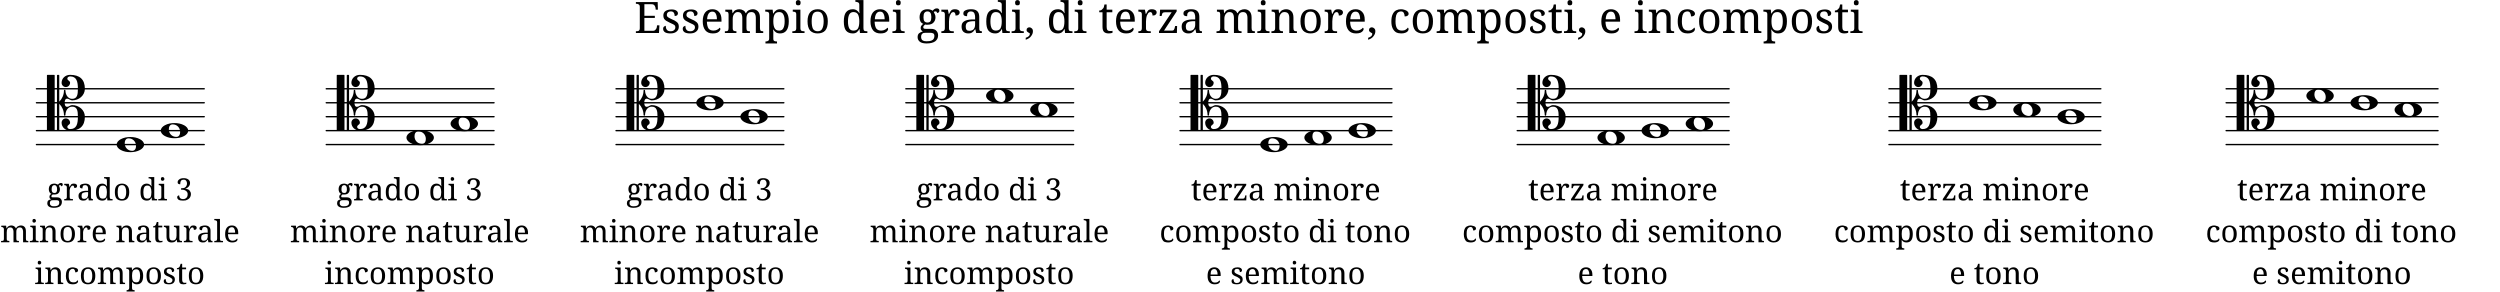
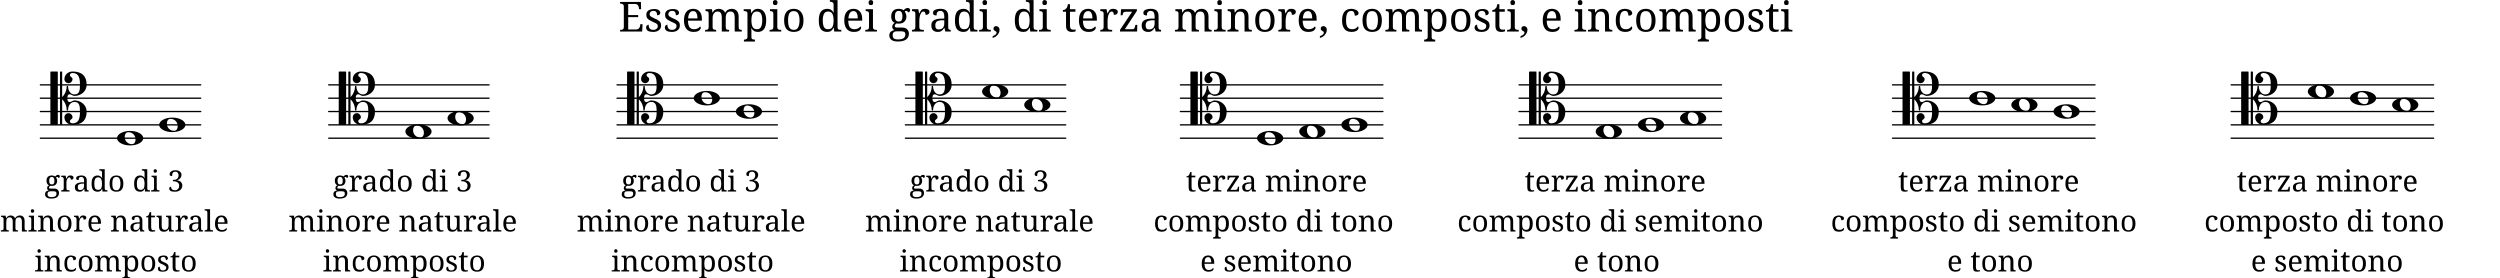
- <svg xmlns="http://www.w3.org/2000/svg" xmlns:xlink="http://www.w3.org/1999/xlink" version="1.2" width="314.88mm" height="36.71mm" viewBox="0 -2.365 179.182 20.893">
+ <svg xmlns="http://www.w3.org/2000/svg" xmlns:xlink="http://www.w3.org/1999/xlink" version="1.2" width="329.52mm" height="36.59mm" viewBox="0 -2.364 187.513 20.822">
  <style type="text/css">

tspan { white-space: pre; }

</style>
-   <g transform="translate(45.4436, -0)">
+   <g transform="translate(46.3825, -0)">
    <text font-family="serif" font-size="3.111" text-anchor="start" fill="currentColor">
      <tspan>Essempio dei gradi, di terza minore, composti, e incomposti</tspan>
    </text>
  </g>
-   <g transform="translate(2.55, 8)">
-     <line stroke-linejoin="round" stroke-linecap="round" stroke-width="0.1" stroke="currentColor" x1="0.05" y1="0" x2="12.074" y2="0" />
-   </g>
-   <g transform="translate(2.55, 7)">
-     <line stroke-linejoin="round" stroke-linecap="round" stroke-width="0.1" stroke="currentColor" x1="0.05" y1="0" x2="12.074" y2="0" />
-   </g>
-   <g transform="translate(2.55, 6)">
-     <line stroke-linejoin="round" stroke-linecap="round" stroke-width="0.1" stroke="currentColor" x1="0.05" y1="0" x2="12.074" y2="0" />
-   </g>
-   <g transform="translate(2.55, 5)">
-     <line stroke-linejoin="round" stroke-linecap="round" stroke-width="0.1" stroke="currentColor" x1="0.05" y1="0" x2="12.074" y2="0" />
-   </g>
-   <g transform="translate(2.55, 4)">
+   <g transform="translate(2.9768, 8)">
+     <line stroke-linejoin="round" stroke-linecap="round" stroke-width="0.1" stroke="currentColor" x1="0.05" y1="0" x2="12.074" y2="0" />
+   </g>
+   <g transform="translate(2.9768, 7)">
+     <line stroke-linejoin="round" stroke-linecap="round" stroke-width="0.1" stroke="currentColor" x1="0.05" y1="0" x2="12.074" y2="0" />
+   </g>
+   <g transform="translate(2.9768, 6)">
+     <line stroke-linejoin="round" stroke-linecap="round" stroke-width="0.1" stroke="currentColor" x1="0.05" y1="0" x2="12.074" y2="0" />
+   </g>
+   <g transform="translate(2.9768, 5)">
+     <line stroke-linejoin="round" stroke-linecap="round" stroke-width="0.1" stroke="currentColor" x1="0.05" y1="0" x2="12.074" y2="0" />
+   </g>
+   <g transform="translate(2.9768, 4)">
    <line stroke-linejoin="round" stroke-linecap="round" stroke-width="0.1" stroke="currentColor" x1="0.05" y1="0" x2="12.074" y2="0" />
  </g>
  <a style="color:inherit;" xlink:href="textedit:///home/johannes/common-lisp/setzkasten/lilypond-export/b1-c26-m1-c.ly:38:47:48">
-     <g transform="translate(11.512, 7)">
+     <g transform="translate(11.9388, 7)">
      <path transform="scale(0.004, -0.004)" d="M213 112c-50 0 -69 -43 -69 -88c0 -77 57 -136 134 -136c50 0 69 43 69 88c0 77 -57 136 -134 136zM491 0c0 -43 -34 -75 -72 -96c-53 -29 -114 -40 -174 -40s-120 11 -173 40c-38 21 -72 53 -72 96s34 75 72 96c53 29 113 40 173 40s121 -11 174 -40 c38 -21 72 -53 72 -96z" fill="currentColor" />
    </g>
  </a>
  <a style="color:inherit;" xlink:href="textedit:///home/johannes/common-lisp/setzkasten/lilypond-export/b1-c26-m1-c.ly:36:16:17">
</a>
-   <g transform="translate(3.35, 5)">
+   <g transform="translate(3.7768, 5)">
    <path transform="scale(0.004, -0.004)" d="M318 0c0 -33 7 -73 45 -73c29 0 57 31 88 31c123 0 229 -89 229 -208c0 -169 -93 -250 -265 -250c-83 0 -152 61 -152 142c0 42 34 77 76 77s76 -35 76 -77c0 -39 -49 -37 -49 -76c0 -23 24 -38 49 -38c116 0 140 90 140 222c0 106 -12 180 -104 180 c-72 0 -119 -71 -119 -149c0 -9 -7 -14 -14 -14s-13 5 -13 14c0 76 -31 147 -84 200v-471c0 -6 -4 -10 -10 -10h-21c-6 0 -10 4 -10 10v980c0 6 4 10 10 10h21c6 0 10 -4 10 -10v-471c53 53 84 124 84 200c0 9 6 14 13 14s14 -5 14 -14c0 -78 47 -149 119 -149 c92 0 104 74 104 180c0 132 -24 222 -140 222c-25 0 -49 -15 -49 -38c0 -39 49 -37 49 -76c0 -42 -34 -77 -76 -77s-76 35 -76 77c0 81 69 142 152 142c172 0 265 -81 265 -250c0 -119 -106 -208 -229 -208c-31 0 -59 31 -88 31c-38 0 -45 -40 -45 -73zM129 -500h-119 c-6 0 -10 4 -10 10v980c0 6 4 10 10 10h119c6 0 10 -4 10 -10v-980c0 -6 -4 -10 -10 -10z" fill="currentColor" />
  </g>
  <a style="color:inherit;" xlink:href="textedit:///home/johannes/common-lisp/setzkasten/lilypond-export/b1-c26-m1-c.ly:38:43:44">
-     <g transform="translate(8.35, 8)">
+     <g transform="translate(8.7768, 8)">
      <path transform="scale(0.004, -0.004)" d="M213 112c-50 0 -69 -43 -69 -88c0 -77 57 -136 134 -136c50 0 69 43 69 88c0 77 -57 136 -134 136zM491 0c0 -43 -34 -75 -72 -96c-53 -29 -114 -40 -174 -40s-120 11 -173 40c-38 21 -72 53 -72 96s34 75 72 96c53 29 113 40 173 40s121 -11 174 -40 c38 -21 72 -53 72 -96z" fill="currentColor" />
    </g>
  </a>
  <g transform="translate(3.329, 12)">
    <text font-family="serif" font-size="2.2" text-anchor="start" fill="currentColor">
      <tspan>grado di 3</tspan>
    </text>
  </g>
  <g transform="translate(0, 15)">
    <text font-family="serif" font-size="2.2" text-anchor="start" fill="currentColor">
      <tspan>minore naturale</tspan>
    </text>
  </g>
-   <g transform="translate(2.4583, 18)">
+   <g transform="translate(2.5778, 18)">
    <text font-family="serif" font-size="2.2" text-anchor="start" fill="currentColor">
      <tspan>incomposto</tspan>
    </text>
  </g>
-   <g transform="translate(23.3241, 8)">
-     <line stroke-linejoin="round" stroke-linecap="round" stroke-width="0.1" stroke="currentColor" x1="0.05" y1="0" x2="12.074" y2="0" />
-   </g>
-   <g transform="translate(23.3241, 7)">
-     <line stroke-linejoin="round" stroke-linecap="round" stroke-width="0.1" stroke="currentColor" x1="0.05" y1="0" x2="12.074" y2="0" />
-   </g>
-   <g transform="translate(23.3241, 6)">
-     <line stroke-linejoin="round" stroke-linecap="round" stroke-width="0.1" stroke="currentColor" x1="0.05" y1="0" x2="12.074" y2="0" />
-   </g>
-   <g transform="translate(23.3241, 5)">
-     <line stroke-linejoin="round" stroke-linecap="round" stroke-width="0.1" stroke="currentColor" x1="0.05" y1="0" x2="12.074" y2="0" />
-   </g>
-   <g transform="translate(23.3241, 4)">
+   <g transform="translate(24.6045, 8)">
+     <line stroke-linejoin="round" stroke-linecap="round" stroke-width="0.1" stroke="currentColor" x1="0.05" y1="0" x2="12.074" y2="0" />
+   </g>
+   <g transform="translate(24.6045, 7)">
+     <line stroke-linejoin="round" stroke-linecap="round" stroke-width="0.1" stroke="currentColor" x1="0.05" y1="0" x2="12.074" y2="0" />
+   </g>
+   <g transform="translate(24.6045, 6)">
+     <line stroke-linejoin="round" stroke-linecap="round" stroke-width="0.1" stroke="currentColor" x1="0.05" y1="0" x2="12.074" y2="0" />
+   </g>
+   <g transform="translate(24.6045, 5)">
+     <line stroke-linejoin="round" stroke-linecap="round" stroke-width="0.1" stroke="currentColor" x1="0.05" y1="0" x2="12.074" y2="0" />
+   </g>
+   <g transform="translate(24.6045, 4)">
    <line stroke-linejoin="round" stroke-linecap="round" stroke-width="0.1" stroke="currentColor" x1="0.05" y1="0" x2="12.074" y2="0" />
  </g>
  <a style="color:inherit;" xlink:href="textedit:///home/johannes/common-lisp/setzkasten/lilypond-export/b1-c26-m1-c.ly:76:47:48">
-     <g transform="translate(32.2861, 6.5)">
+     <g transform="translate(33.5665, 6.5)">
      <path transform="scale(0.004, -0.004)" d="M213 112c-50 0 -69 -43 -69 -88c0 -77 57 -136 134 -136c50 0 69 43 69 88c0 77 -57 136 -134 136zM491 0c0 -43 -34 -75 -72 -96c-53 -29 -114 -40 -174 -40s-120 11 -173 40c-38 21 -72 53 -72 96s34 75 72 96c53 29 113 40 173 40s121 -11 174 -40 c38 -21 72 -53 72 -96z" fill="currentColor" />
    </g>
  </a>
  <a style="color:inherit;" xlink:href="textedit:///home/johannes/common-lisp/setzkasten/lilypond-export/b1-c26-m1-c.ly:74:16:17">
</a>
-   <g transform="translate(24.1241, 5)">
+   <g transform="translate(25.4045, 5)">
    <path transform="scale(0.004, -0.004)" d="M318 0c0 -33 7 -73 45 -73c29 0 57 31 88 31c123 0 229 -89 229 -208c0 -169 -93 -250 -265 -250c-83 0 -152 61 -152 142c0 42 34 77 76 77s76 -35 76 -77c0 -39 -49 -37 -49 -76c0 -23 24 -38 49 -38c116 0 140 90 140 222c0 106 -12 180 -104 180 c-72 0 -119 -71 -119 -149c0 -9 -7 -14 -14 -14s-13 5 -13 14c0 76 -31 147 -84 200v-471c0 -6 -4 -10 -10 -10h-21c-6 0 -10 4 -10 10v980c0 6 4 10 10 10h21c6 0 10 -4 10 -10v-471c53 53 84 124 84 200c0 9 6 14 13 14s14 -5 14 -14c0 -78 47 -149 119 -149 c92 0 104 74 104 180c0 132 -24 222 -140 222c-25 0 -49 -15 -49 -38c0 -39 49 -37 49 -76c0 -42 -34 -77 -76 -77s-76 35 -76 77c0 81 69 142 152 142c172 0 265 -81 265 -250c0 -119 -106 -208 -229 -208c-31 0 -59 31 -88 31c-38 0 -45 -40 -45 -73zM129 -500h-119 c-6 0 -10 4 -10 10v980c0 6 4 10 10 10h119c6 0 10 -4 10 -10v-980c0 -6 -4 -10 -10 -10z" fill="currentColor" />
  </g>
  <a style="color:inherit;" xlink:href="textedit:///home/johannes/common-lisp/setzkasten/lilypond-export/b1-c26-m1-c.ly:76:43:44">
-     <g transform="translate(29.1241, 7.5)">
-       <path transform="scale(0.004, -0.004)" d="M213 112c-50 0 -69 -43 -69 -88c0 -77 57 -136 134 -136c50 0 69 43 69 88c0 77 -57 136 -134 136zM491 0c0 -43 -34 -75 -72 -96c-53 -29 -114 -40 -174 -40s-120 11 -173 40c-38 21 -72 53 -72 96s34 75 72 96c53 29 113 40 173 40s121 -11 174 -40 c38 -21 72 -53 72 -96z" fill="currentColor" />
-     </g>
-   </a>
-   <g transform="translate(24.1031, 12)">
+     <g transform="translate(30.4045, 7.5)">
+       <path transform="scale(0.004, -0.004)" d="M213 112c-50 0 -69 -43 -69 -88c0 -77 57 -136 134 -136c50 0 69 43 69 88c0 77 -57 136 -134 136zM491 0c0 -43 -34 -75 -72 -96c-53 -29 -114 -40 -174 -40s-120 11 -173 40c-38 21 -72 53 -72 96s34 75 72 96c53 29 113 40 173 40s121 -11 174 -40 c38 -21 72 -53 72 -96z" fill="currentColor" />
+     </g>
+   </a>
+   <g transform="translate(24.9566, 12)">
    <text font-family="serif" font-size="2.2" text-anchor="start" fill="currentColor">
      <tspan>grado di 3</tspan>
    </text>
  </g>
-   <g transform="translate(20.7741, 15)">
+   <g transform="translate(21.6277, 15)">
    <text font-family="serif" font-size="2.2" text-anchor="start" fill="currentColor">
      <tspan>minore naturale</tspan>
    </text>
  </g>
-   <g transform="translate(23.2324, 18)">
+   <g transform="translate(24.2055, 18)">
    <text font-family="serif" font-size="2.2" text-anchor="start" fill="currentColor">
      <tspan>incomposto</tspan>
    </text>
  </g>
-   <g transform="translate(44.0982, 8)">
-     <line stroke-linejoin="round" stroke-linecap="round" stroke-width="0.1" stroke="currentColor" x1="0.05" y1="0" x2="12.074" y2="0" />
-   </g>
-   <g transform="translate(44.0982, 7)">
-     <line stroke-linejoin="round" stroke-linecap="round" stroke-width="0.1" stroke="currentColor" x1="0.05" y1="0" x2="12.074" y2="0" />
-   </g>
-   <g transform="translate(44.0982, 6)">
-     <line stroke-linejoin="round" stroke-linecap="round" stroke-width="0.1" stroke="currentColor" x1="0.05" y1="0" x2="12.074" y2="0" />
-   </g>
-   <g transform="translate(44.0982, 5)">
-     <line stroke-linejoin="round" stroke-linecap="round" stroke-width="0.1" stroke="currentColor" x1="0.05" y1="0" x2="12.074" y2="0" />
-   </g>
-   <g transform="translate(44.0982, 4)">
+   <g transform="translate(46.2322, 8)">
+     <line stroke-linejoin="round" stroke-linecap="round" stroke-width="0.1" stroke="currentColor" x1="0.05" y1="0" x2="12.074" y2="0" />
+   </g>
+   <g transform="translate(46.2322, 7)">
+     <line stroke-linejoin="round" stroke-linecap="round" stroke-width="0.1" stroke="currentColor" x1="0.05" y1="0" x2="12.074" y2="0" />
+   </g>
+   <g transform="translate(46.2322, 6)">
+     <line stroke-linejoin="round" stroke-linecap="round" stroke-width="0.1" stroke="currentColor" x1="0.05" y1="0" x2="12.074" y2="0" />
+   </g>
+   <g transform="translate(46.2322, 5)">
+     <line stroke-linejoin="round" stroke-linecap="round" stroke-width="0.1" stroke="currentColor" x1="0.05" y1="0" x2="12.074" y2="0" />
+   </g>
+   <g transform="translate(46.2322, 4)">
    <line stroke-linejoin="round" stroke-linecap="round" stroke-width="0.1" stroke="currentColor" x1="0.05" y1="0" x2="12.074" y2="0" />
  </g>
  <a style="color:inherit;" xlink:href="textedit:///home/johannes/common-lisp/setzkasten/lilypond-export/b1-c26-m1-c.ly:114:48:49">
-     <g transform="translate(53.0602, 6)">
+     <g transform="translate(55.1942, 6)">
      <path transform="scale(0.004, -0.004)" d="M213 112c-50 0 -69 -43 -69 -88c0 -77 57 -136 134 -136c50 0 69 43 69 88c0 77 -57 136 -134 136zM491 0c0 -43 -34 -75 -72 -96c-53 -29 -114 -40 -174 -40s-120 11 -173 40c-38 21 -72 53 -72 96s34 75 72 96c53 29 113 40 173 40s121 -11 174 -40 c38 -21 72 -53 72 -96z" fill="currentColor" />
    </g>
  </a>
  <a style="color:inherit;" xlink:href="textedit:///home/johannes/common-lisp/setzkasten/lilypond-export/b1-c26-m1-c.ly:112:16:17">
</a>
-   <g transform="translate(44.8982, 5)">
+   <g transform="translate(47.0322, 5)">
    <path transform="scale(0.004, -0.004)" d="M318 0c0 -33 7 -73 45 -73c29 0 57 31 88 31c123 0 229 -89 229 -208c0 -169 -93 -250 -265 -250c-83 0 -152 61 -152 142c0 42 34 77 76 77s76 -35 76 -77c0 -39 -49 -37 -49 -76c0 -23 24 -38 49 -38c116 0 140 90 140 222c0 106 -12 180 -104 180 c-72 0 -119 -71 -119 -149c0 -9 -7 -14 -14 -14s-13 5 -13 14c0 76 -31 147 -84 200v-471c0 -6 -4 -10 -10 -10h-21c-6 0 -10 4 -10 10v980c0 6 4 10 10 10h21c6 0 10 -4 10 -10v-471c53 53 84 124 84 200c0 9 6 14 13 14s14 -5 14 -14c0 -78 47 -149 119 -149 c92 0 104 74 104 180c0 132 -24 222 -140 222c-25 0 -49 -15 -49 -38c0 -39 49 -37 49 -76c0 -42 -34 -77 -76 -77s-76 35 -76 77c0 81 69 142 152 142c172 0 265 -81 265 -250c0 -119 -106 -208 -229 -208c-31 0 -59 31 -88 31c-38 0 -45 -40 -45 -73zM129 -500h-119 c-6 0 -10 4 -10 10v980c0 6 4 10 10 10h119c6 0 10 -4 10 -10v-980c0 -6 -4 -10 -10 -10z" fill="currentColor" />
  </g>
  <a style="color:inherit;" xlink:href="textedit:///home/johannes/common-lisp/setzkasten/lilypond-export/b1-c26-m1-c.ly:114:43:44">
-     <g transform="translate(49.8982, 5)">
-       <path transform="scale(0.004, -0.004)" d="M213 112c-50 0 -69 -43 -69 -88c0 -77 57 -136 134 -136c50 0 69 43 69 88c0 77 -57 136 -134 136zM491 0c0 -43 -34 -75 -72 -96c-53 -29 -114 -40 -174 -40s-120 11 -173 40c-38 21 -72 53 -72 96s34 75 72 96c53 29 113 40 173 40s121 -11 174 -40 c38 -21 72 -53 72 -96z" fill="currentColor" />
-     </g>
-   </a>
-   <g transform="translate(44.8771, 12)">
+     <g transform="translate(52.0322, 5)">
+       <path transform="scale(0.004, -0.004)" d="M213 112c-50 0 -69 -43 -69 -88c0 -77 57 -136 134 -136c50 0 69 43 69 88c0 77 -57 136 -134 136zM491 0c0 -43 -34 -75 -72 -96c-53 -29 -114 -40 -174 -40s-120 11 -173 40c-38 21 -72 53 -72 96s34 75 72 96c53 29 113 40 173 40s121 -11 174 -40 c38 -21 72 -53 72 -96z" fill="currentColor" />
+     </g>
+   </a>
+   <g transform="translate(46.5843, 12)">
    <text font-family="serif" font-size="2.2" text-anchor="start" fill="currentColor">
      <tspan>grado di 3</tspan>
    </text>
  </g>
-   <g transform="translate(41.5482, 15)">
+   <g transform="translate(43.2553, 15)">
    <text font-family="serif" font-size="2.2" text-anchor="start" fill="currentColor">
      <tspan>minore naturale</tspan>
    </text>
  </g>
-   <g transform="translate(44.0065, 18)">
+   <g transform="translate(45.8332, 18)">
    <text font-family="serif" font-size="2.2" text-anchor="start" fill="currentColor">
      <tspan>incomposto</tspan>
    </text>
  </g>
-   <g transform="translate(64.8723, 8)">
-     <line stroke-linejoin="round" stroke-linecap="round" stroke-width="0.1" stroke="currentColor" x1="0.05" y1="0" x2="12.074" y2="0" />
-   </g>
-   <g transform="translate(64.8723, 7)">
-     <line stroke-linejoin="round" stroke-linecap="round" stroke-width="0.1" stroke="currentColor" x1="0.05" y1="0" x2="12.074" y2="0" />
-   </g>
-   <g transform="translate(64.8723, 6)">
-     <line stroke-linejoin="round" stroke-linecap="round" stroke-width="0.1" stroke="currentColor" x1="0.05" y1="0" x2="12.074" y2="0" />
-   </g>
-   <g transform="translate(64.8723, 5)">
-     <line stroke-linejoin="round" stroke-linecap="round" stroke-width="0.1" stroke="currentColor" x1="0.05" y1="0" x2="12.074" y2="0" />
-   </g>
-   <g transform="translate(64.8723, 4)">
+   <g transform="translate(67.8598, 8)">
+     <line stroke-linejoin="round" stroke-linecap="round" stroke-width="0.1" stroke="currentColor" x1="0.05" y1="0" x2="12.074" y2="0" />
+   </g>
+   <g transform="translate(67.8598, 7)">
+     <line stroke-linejoin="round" stroke-linecap="round" stroke-width="0.1" stroke="currentColor" x1="0.05" y1="0" x2="12.074" y2="0" />
+   </g>
+   <g transform="translate(67.8598, 6)">
+     <line stroke-linejoin="round" stroke-linecap="round" stroke-width="0.1" stroke="currentColor" x1="0.05" y1="0" x2="12.074" y2="0" />
+   </g>
+   <g transform="translate(67.8598, 5)">
+     <line stroke-linejoin="round" stroke-linecap="round" stroke-width="0.1" stroke="currentColor" x1="0.05" y1="0" x2="12.074" y2="0" />
+   </g>
+   <g transform="translate(67.8598, 4)">
    <line stroke-linejoin="round" stroke-linecap="round" stroke-width="0.1" stroke="currentColor" x1="0.05" y1="0" x2="12.074" y2="0" />
  </g>
  <a style="color:inherit;" xlink:href="textedit:///home/johannes/common-lisp/setzkasten/lilypond-export/b1-c26-m1-c.ly:152:48:49">
-     <g transform="translate(73.8343, 5.5)">
+     <g transform="translate(76.8218, 5.5)">
      <path transform="scale(0.004, -0.004)" d="M213 112c-50 0 -69 -43 -69 -88c0 -77 57 -136 134 -136c50 0 69 43 69 88c0 77 -57 136 -134 136zM491 0c0 -43 -34 -75 -72 -96c-53 -29 -114 -40 -174 -40s-120 11 -173 40c-38 21 -72 53 -72 96s34 75 72 96c53 29 113 40 173 40s121 -11 174 -40 c38 -21 72 -53 72 -96z" fill="currentColor" />
    </g>
  </a>
  <a style="color:inherit;" xlink:href="textedit:///home/johannes/common-lisp/setzkasten/lilypond-export/b1-c26-m1-c.ly:150:16:17">
</a>
-   <g transform="translate(65.6723, 5)">
+   <g transform="translate(68.6598, 5)">
    <path transform="scale(0.004, -0.004)" d="M318 0c0 -33 7 -73 45 -73c29 0 57 31 88 31c123 0 229 -89 229 -208c0 -169 -93 -250 -265 -250c-83 0 -152 61 -152 142c0 42 34 77 76 77s76 -35 76 -77c0 -39 -49 -37 -49 -76c0 -23 24 -38 49 -38c116 0 140 90 140 222c0 106 -12 180 -104 180 c-72 0 -119 -71 -119 -149c0 -9 -7 -14 -14 -14s-13 5 -13 14c0 76 -31 147 -84 200v-471c0 -6 -4 -10 -10 -10h-21c-6 0 -10 4 -10 10v980c0 6 4 10 10 10h21c6 0 10 -4 10 -10v-471c53 53 84 124 84 200c0 9 6 14 13 14s14 -5 14 -14c0 -78 47 -149 119 -149 c92 0 104 74 104 180c0 132 -24 222 -140 222c-25 0 -49 -15 -49 -38c0 -39 49 -37 49 -76c0 -42 -34 -77 -76 -77s-76 35 -76 77c0 81 69 142 152 142c172 0 265 -81 265 -250c0 -119 -106 -208 -229 -208c-31 0 -59 31 -88 31c-38 0 -45 -40 -45 -73zM129 -500h-119 c-6 0 -10 4 -10 10v980c0 6 4 10 10 10h119c6 0 10 -4 10 -10v-980c0 -6 -4 -10 -10 -10z" fill="currentColor" />
  </g>
  <a style="color:inherit;" xlink:href="textedit:///home/johannes/common-lisp/setzkasten/lilypond-export/b1-c26-m1-c.ly:152:43:44">
-     <g transform="translate(70.6723, 4.5)">
-       <path transform="scale(0.004, -0.004)" d="M213 112c-50 0 -69 -43 -69 -88c0 -77 57 -136 134 -136c50 0 69 43 69 88c0 77 -57 136 -134 136zM491 0c0 -43 -34 -75 -72 -96c-53 -29 -114 -40 -174 -40s-120 11 -173 40c-38 21 -72 53 -72 96s34 75 72 96c53 29 113 40 173 40s121 -11 174 -40 c38 -21 72 -53 72 -96z" fill="currentColor" />
-     </g>
-   </a>
-   <g transform="translate(65.6512, 12)">
+     <g transform="translate(73.6598, 4.5)">
+       <path transform="scale(0.004, -0.004)" d="M213 112c-50 0 -69 -43 -69 -88c0 -77 57 -136 134 -136c50 0 69 43 69 88c0 77 -57 136 -134 136zM491 0c0 -43 -34 -75 -72 -96c-53 -29 -114 -40 -174 -40s-120 11 -173 40c-38 21 -72 53 -72 96s34 75 72 96c53 29 113 40 173 40s121 -11 174 -40 c38 -21 72 -53 72 -96z" fill="currentColor" />
+     </g>
+   </a>
+   <g transform="translate(68.212, 12)">
    <text font-family="serif" font-size="2.2" text-anchor="start" fill="currentColor">
      <tspan>grado di 3</tspan>
    </text>
  </g>
-   <g transform="translate(62.3223, 15)">
+   <g transform="translate(64.883, 15)">
    <text font-family="serif" font-size="2.2" text-anchor="start" fill="currentColor">
      <tspan>minore naturale</tspan>
    </text>
  </g>
-   <g transform="translate(64.7806, 18)">
+   <g transform="translate(67.4608, 18)">
    <text font-family="serif" font-size="2.2" text-anchor="start" fill="currentColor">
      <tspan>incomposto</tspan>
    </text>
  </g>
-   <g transform="translate(84.5263, 8)">
-     <line stroke-linejoin="round" stroke-linecap="round" stroke-width="0.1" stroke="currentColor" x1="0.05" y1="0" x2="15.236" y2="0" />
-   </g>
-   <g transform="translate(84.5263, 7)">
-     <line stroke-linejoin="round" stroke-linecap="round" stroke-width="0.1" stroke="currentColor" x1="0.05" y1="0" x2="15.236" y2="0" />
-   </g>
-   <g transform="translate(84.5263, 6)">
-     <line stroke-linejoin="round" stroke-linecap="round" stroke-width="0.1" stroke="currentColor" x1="0.05" y1="0" x2="15.236" y2="0" />
-   </g>
-   <g transform="translate(84.5263, 5)">
-     <line stroke-linejoin="round" stroke-linecap="round" stroke-width="0.1" stroke="currentColor" x1="0.05" y1="0" x2="15.236" y2="0" />
-   </g>
-   <g transform="translate(84.5263, 4)">
+   <g transform="translate(88.4869, 8)">
+     <line stroke-linejoin="round" stroke-linecap="round" stroke-width="0.1" stroke="currentColor" x1="0.05" y1="0" x2="15.236" y2="0" />
+   </g>
+   <g transform="translate(88.4869, 7)">
+     <line stroke-linejoin="round" stroke-linecap="round" stroke-width="0.1" stroke="currentColor" x1="0.05" y1="0" x2="15.236" y2="0" />
+   </g>
+   <g transform="translate(88.4869, 6)">
+     <line stroke-linejoin="round" stroke-linecap="round" stroke-width="0.1" stroke="currentColor" x1="0.05" y1="0" x2="15.236" y2="0" />
+   </g>
+   <g transform="translate(88.4869, 5)">
+     <line stroke-linejoin="round" stroke-linecap="round" stroke-width="0.1" stroke="currentColor" x1="0.05" y1="0" x2="15.236" y2="0" />
+   </g>
+   <g transform="translate(88.4869, 4)">
    <line stroke-linejoin="round" stroke-linecap="round" stroke-width="0.1" stroke="currentColor" x1="0.05" y1="0" x2="15.236" y2="0" />
  </g>
  <a style="color:inherit;" xlink:href="textedit:///home/johannes/common-lisp/setzkasten/lilypond-export/b1-c26-m1-c.ly:190:51:52">
-     <g transform="translate(96.6503, 7)">
+     <g transform="translate(100.6109, 7)">
      <path transform="scale(0.004, -0.004)" d="M213 112c-50 0 -69 -43 -69 -88c0 -77 57 -136 134 -136c50 0 69 43 69 88c0 77 -57 136 -134 136zM491 0c0 -43 -34 -75 -72 -96c-53 -29 -114 -40 -174 -40s-120 11 -173 40c-38 21 -72 53 -72 96s34 75 72 96c53 29 113 40 173 40s121 -11 174 -40 c38 -21 72 -53 72 -96z" fill="currentColor" />
    </g>
  </a>
  <a style="color:inherit;" xlink:href="textedit:///home/johannes/common-lisp/setzkasten/lilypond-export/b1-c26-m1-c.ly:190:47:48">
-     <g transform="translate(93.4883, 7.5)">
+     <g transform="translate(97.4489, 7.5)">
      <path transform="scale(0.004, -0.004)" d="M213 112c-50 0 -69 -43 -69 -88c0 -77 57 -136 134 -136c50 0 69 43 69 88c0 77 -57 136 -134 136zM491 0c0 -43 -34 -75 -72 -96c-53 -29 -114 -40 -174 -40s-120 11 -173 40c-38 21 -72 53 -72 96s34 75 72 96c53 29 113 40 173 40s121 -11 174 -40 c38 -21 72 -53 72 -96z" fill="currentColor" />
    </g>
  </a>
  <a style="color:inherit;" xlink:href="textedit:///home/johannes/common-lisp/setzkasten/lilypond-export/b1-c26-m1-c.ly:190:43:44">
-     <g transform="translate(90.3263, 8)">
-       <path transform="scale(0.004, -0.004)" d="M213 112c-50 0 -69 -43 -69 -88c0 -77 57 -136 134 -136c50 0 69 43 69 88c0 77 -57 136 -134 136zM491 0c0 -43 -34 -75 -72 -96c-53 -29 -114 -40 -174 -40s-120 11 -173 40c-38 21 -72 53 -72 96s34 75 72 96c53 29 113 40 173 40s121 -11 174 -40 c38 -21 72 -53 72 -96z" fill="currentColor" />
-     </g>
-   </a>
-   <g transform="translate(85.3263, 5)">
+     <g transform="translate(94.2869, 8)">
+       <path transform="scale(0.004, -0.004)" d="M213 112c-50 0 -69 -43 -69 -88c0 -77 57 -136 134 -136c50 0 69 43 69 88c0 77 -57 136 -134 136zM491 0c0 -43 -34 -75 -72 -96c-53 -29 -114 -40 -174 -40s-120 11 -173 40c-38 21 -72 53 -72 96s34 75 72 96c53 29 113 40 173 40s121 -11 174 -40 c38 -21 72 -53 72 -96z" fill="currentColor" />
+     </g>
+   </a>
+   <g transform="translate(89.2869, 5)">
    <path transform="scale(0.004, -0.004)" d="M318 0c0 -33 7 -73 45 -73c29 0 57 31 88 31c123 0 229 -89 229 -208c0 -169 -93 -250 -265 -250c-83 0 -152 61 -152 142c0 42 34 77 76 77s76 -35 76 -77c0 -39 -49 -37 -49 -76c0 -23 24 -38 49 -38c116 0 140 90 140 222c0 106 -12 180 -104 180 c-72 0 -119 -71 -119 -149c0 -9 -7 -14 -14 -14s-13 5 -13 14c0 76 -31 147 -84 200v-471c0 -6 -4 -10 -10 -10h-21c-6 0 -10 4 -10 10v980c0 6 4 10 10 10h21c6 0 10 -4 10 -10v-471c53 53 84 124 84 200c0 9 6 14 13 14s14 -5 14 -14c0 -78 47 -149 119 -149 c92 0 104 74 104 180c0 132 -24 222 -140 222c-25 0 -49 -15 -49 -38c0 -39 49 -37 49 -76c0 -42 -34 -77 -76 -77s-76 35 -76 77c0 81 69 142 152 142c172 0 265 -81 265 -250c0 -119 -106 -208 -229 -208c-31 0 -59 31 -88 31c-38 0 -45 -40 -45 -73zM129 -500h-119 c-6 0 -10 4 -10 10v980c0 6 4 10 10 10h119c6 0 10 -4 10 -10v-980c0 -6 -4 -10 -10 -10z" fill="currentColor" />
  </g>
  <a style="color:inherit;" xlink:href="textedit:///home/johannes/common-lisp/setzkasten/lilypond-export/b1-c26-m1-c.ly:188:16:17">
</a>
-   <g transform="translate(85.3498, 12)">
+   <g transform="translate(88.9519, 12)">
    <text font-family="serif" font-size="2.2" text-anchor="start" fill="currentColor">
      <tspan>terza minore</tspan>
    </text>
  </g>
-   <g transform="translate(83.0963, 15)">
+   <g transform="translate(86.5107, 15)">
    <text font-family="serif" font-size="2.2" text-anchor="start" fill="currentColor">
      <tspan>composto di tono</tspan>
    </text>
  </g>
-   <g transform="translate(86.4253, 18)">
+   <g transform="translate(90.0104, 18)">
    <text font-family="serif" font-size="2.2" text-anchor="start" fill="currentColor">
      <tspan>e semitono</tspan>
    </text>
  </g>
-   <g transform="translate(108.6976, 8)">
-     <line stroke-linejoin="round" stroke-linecap="round" stroke-width="0.1" stroke="currentColor" x1="0.05" y1="0" x2="15.236" y2="0" />
-   </g>
-   <g transform="translate(108.6976, 7)">
-     <line stroke-linejoin="round" stroke-linecap="round" stroke-width="0.1" stroke="currentColor" x1="0.05" y1="0" x2="15.236" y2="0" />
-   </g>
-   <g transform="translate(108.6976, 6)">
-     <line stroke-linejoin="round" stroke-linecap="round" stroke-width="0.1" stroke="currentColor" x1="0.05" y1="0" x2="15.236" y2="0" />
-   </g>
-   <g transform="translate(108.6976, 5)">
-     <line stroke-linejoin="round" stroke-linecap="round" stroke-width="0.1" stroke="currentColor" x1="0.05" y1="0" x2="15.236" y2="0" />
-   </g>
-   <g transform="translate(108.6976, 4)">
+   <g transform="translate(113.8874, 8)">
+     <line stroke-linejoin="round" stroke-linecap="round" stroke-width="0.1" stroke="currentColor" x1="0.05" y1="0" x2="15.236" y2="0" />
+   </g>
+   <g transform="translate(113.8874, 7)">
+     <line stroke-linejoin="round" stroke-linecap="round" stroke-width="0.1" stroke="currentColor" x1="0.05" y1="0" x2="15.236" y2="0" />
+   </g>
+   <g transform="translate(113.8874, 6)">
+     <line stroke-linejoin="round" stroke-linecap="round" stroke-width="0.1" stroke="currentColor" x1="0.05" y1="0" x2="15.236" y2="0" />
+   </g>
+   <g transform="translate(113.8874, 5)">
+     <line stroke-linejoin="round" stroke-linecap="round" stroke-width="0.1" stroke="currentColor" x1="0.05" y1="0" x2="15.236" y2="0" />
+   </g>
+   <g transform="translate(113.8874, 4)">
    <line stroke-linejoin="round" stroke-linecap="round" stroke-width="0.1" stroke="currentColor" x1="0.05" y1="0" x2="15.236" y2="0" />
  </g>
  <a style="color:inherit;" xlink:href="textedit:///home/johannes/common-lisp/setzkasten/lilypond-export/b1-c26-m1-c.ly:228:51:52">
-     <g transform="translate(120.8217, 6.5)">
+     <g transform="translate(126.0114, 6.5)">
      <path transform="scale(0.004, -0.004)" d="M213 112c-50 0 -69 -43 -69 -88c0 -77 57 -136 134 -136c50 0 69 43 69 88c0 77 -57 136 -134 136zM491 0c0 -43 -34 -75 -72 -96c-53 -29 -114 -40 -174 -40s-120 11 -173 40c-38 21 -72 53 -72 96s34 75 72 96c53 29 113 40 173 40s121 -11 174 -40 c38 -21 72 -53 72 -96z" fill="currentColor" />
    </g>
  </a>
  <a style="color:inherit;" xlink:href="textedit:///home/johannes/common-lisp/setzkasten/lilypond-export/b1-c26-m1-c.ly:228:47:48">
-     <g transform="translate(117.6597, 7)">
+     <g transform="translate(122.8494, 7)">
      <path transform="scale(0.004, -0.004)" d="M213 112c-50 0 -69 -43 -69 -88c0 -77 57 -136 134 -136c50 0 69 43 69 88c0 77 -57 136 -134 136zM491 0c0 -43 -34 -75 -72 -96c-53 -29 -114 -40 -174 -40s-120 11 -173 40c-38 21 -72 53 -72 96s34 75 72 96c53 29 113 40 173 40s121 -11 174 -40 c38 -21 72 -53 72 -96z" fill="currentColor" />
    </g>
  </a>
  <a style="color:inherit;" xlink:href="textedit:///home/johannes/common-lisp/setzkasten/lilypond-export/b1-c26-m1-c.ly:228:43:44">
-     <g transform="translate(114.4976, 7.5)">
-       <path transform="scale(0.004, -0.004)" d="M213 112c-50 0 -69 -43 -69 -88c0 -77 57 -136 134 -136c50 0 69 43 69 88c0 77 -57 136 -134 136zM491 0c0 -43 -34 -75 -72 -96c-53 -29 -114 -40 -174 -40s-120 11 -173 40c-38 21 -72 53 -72 96s34 75 72 96c53 29 113 40 173 40s121 -11 174 -40 c38 -21 72 -53 72 -96z" fill="currentColor" />
-     </g>
-   </a>
-   <g transform="translate(109.4976, 5)">
+     <g transform="translate(119.6874, 7.5)">
+       <path transform="scale(0.004, -0.004)" d="M213 112c-50 0 -69 -43 -69 -88c0 -77 57 -136 134 -136c50 0 69 43 69 88c0 77 -57 136 -134 136zM491 0c0 -43 -34 -75 -72 -96c-53 -29 -114 -40 -174 -40s-120 11 -173 40c-38 21 -72 53 -72 96s34 75 72 96c53 29 113 40 173 40s121 -11 174 -40 c38 -21 72 -53 72 -96z" fill="currentColor" />
+     </g>
+   </a>
+   <g transform="translate(114.6874, 5)">
    <path transform="scale(0.004, -0.004)" d="M318 0c0 -33 7 -73 45 -73c29 0 57 31 88 31c123 0 229 -89 229 -208c0 -169 -93 -250 -265 -250c-83 0 -152 61 -152 142c0 42 34 77 76 77s76 -35 76 -77c0 -39 -49 -37 -49 -76c0 -23 24 -38 49 -38c116 0 140 90 140 222c0 106 -12 180 -104 180 c-72 0 -119 -71 -119 -149c0 -9 -7 -14 -14 -14s-13 5 -13 14c0 76 -31 147 -84 200v-471c0 -6 -4 -10 -10 -10h-21c-6 0 -10 4 -10 10v980c0 6 4 10 10 10h21c6 0 10 -4 10 -10v-471c53 53 84 124 84 200c0 9 6 14 13 14s14 -5 14 -14c0 -78 47 -149 119 -149 c92 0 104 74 104 180c0 132 -24 222 -140 222c-25 0 -49 -15 -49 -38c0 -39 49 -37 49 -76c0 -42 -34 -77 -76 -77s-76 35 -76 77c0 81 69 142 152 142c172 0 265 -81 265 -250c0 -119 -106 -208 -229 -208c-31 0 -59 31 -88 31c-38 0 -45 -40 -45 -73zM129 -500h-119 c-6 0 -10 4 -10 10v980c0 6 4 10 10 10h119c6 0 10 -4 10 -10v-980c0 -6 -4 -10 -10 -10z" fill="currentColor" />
  </g>
  <a style="color:inherit;" xlink:href="textedit:///home/johannes/common-lisp/setzkasten/lilypond-export/b1-c26-m1-c.ly:226:16:17">
</a>
-   <g transform="translate(109.5211, 12)">
+   <g transform="translate(114.3524, 12)">
    <text font-family="serif" font-size="2.2" text-anchor="start" fill="currentColor">
      <tspan>terza minore</tspan>
    </text>
  </g>
-   <g transform="translate(104.7923, 15)">
+   <g transform="translate(109.2992, 15)">
    <text font-family="serif" font-size="2.2" text-anchor="start" fill="currentColor">
      <tspan>composto di semitono</tspan>
    </text>
  </g>
-   <g transform="translate(113.072, 18)">
+   <g transform="translate(118.0228, 18)">
    <text font-family="serif" font-size="2.2" text-anchor="start" fill="currentColor">
      <tspan>e tono</tspan>
    </text>
  </g>
-   <g transform="translate(135.3444, 8)">
-     <line stroke-linejoin="round" stroke-linecap="round" stroke-width="0.1" stroke="currentColor" x1="0.05" y1="0" x2="15.236" y2="0" />
-   </g>
-   <g transform="translate(135.3444, 7)">
-     <line stroke-linejoin="round" stroke-linecap="round" stroke-width="0.1" stroke="currentColor" x1="0.05" y1="0" x2="15.236" y2="0" />
-   </g>
-   <g transform="translate(135.3444, 6)">
-     <line stroke-linejoin="round" stroke-linecap="round" stroke-width="0.1" stroke="currentColor" x1="0.05" y1="0" x2="15.236" y2="0" />
-   </g>
-   <g transform="translate(135.3444, 5)">
-     <line stroke-linejoin="round" stroke-linecap="round" stroke-width="0.1" stroke="currentColor" x1="0.05" y1="0" x2="15.236" y2="0" />
-   </g>
-   <g transform="translate(135.3444, 4)">
+   <g transform="translate(141.8999, 8)">
+     <line stroke-linejoin="round" stroke-linecap="round" stroke-width="0.1" stroke="currentColor" x1="0.05" y1="0" x2="15.236" y2="0" />
+   </g>
+   <g transform="translate(141.8999, 7)">
+     <line stroke-linejoin="round" stroke-linecap="round" stroke-width="0.1" stroke="currentColor" x1="0.05" y1="0" x2="15.236" y2="0" />
+   </g>
+   <g transform="translate(141.8999, 6)">
+     <line stroke-linejoin="round" stroke-linecap="round" stroke-width="0.1" stroke="currentColor" x1="0.05" y1="0" x2="15.236" y2="0" />
+   </g>
+   <g transform="translate(141.8999, 5)">
+     <line stroke-linejoin="round" stroke-linecap="round" stroke-width="0.1" stroke="currentColor" x1="0.05" y1="0" x2="15.236" y2="0" />
+   </g>
+   <g transform="translate(141.8999, 4)">
    <line stroke-linejoin="round" stroke-linecap="round" stroke-width="0.1" stroke="currentColor" x1="0.05" y1="0" x2="15.236" y2="0" />
  </g>
  <a style="color:inherit;" xlink:href="textedit:///home/johannes/common-lisp/setzkasten/lilypond-export/b1-c26-m1-c.ly:266:52:53">
-     <g transform="translate(147.4684, 6)">
+     <g transform="translate(154.0239, 6)">
      <path transform="scale(0.004, -0.004)" d="M213 112c-50 0 -69 -43 -69 -88c0 -77 57 -136 134 -136c50 0 69 43 69 88c0 77 -57 136 -134 136zM491 0c0 -43 -34 -75 -72 -96c-53 -29 -114 -40 -174 -40s-120 11 -173 40c-38 21 -72 53 -72 96s34 75 72 96c53 29 113 40 173 40s121 -11 174 -40 c38 -21 72 -53 72 -96z" fill="currentColor" />
    </g>
  </a>
  <a style="color:inherit;" xlink:href="textedit:///home/johannes/common-lisp/setzkasten/lilypond-export/b1-c26-m1-c.ly:266:48:49">
-     <g transform="translate(144.3064, 5.5)">
+     <g transform="translate(150.8619, 5.5)">
      <path transform="scale(0.004, -0.004)" d="M213 112c-50 0 -69 -43 -69 -88c0 -77 57 -136 134 -136c50 0 69 43 69 88c0 77 -57 136 -134 136zM491 0c0 -43 -34 -75 -72 -96c-53 -29 -114 -40 -174 -40s-120 11 -173 40c-38 21 -72 53 -72 96s34 75 72 96c53 29 113 40 173 40s121 -11 174 -40 c38 -21 72 -53 72 -96z" fill="currentColor" />
    </g>
  </a>
  <a style="color:inherit;" xlink:href="textedit:///home/johannes/common-lisp/setzkasten/lilypond-export/b1-c26-m1-c.ly:266:43:44">
-     <g transform="translate(141.1444, 5)">
-       <path transform="scale(0.004, -0.004)" d="M213 112c-50 0 -69 -43 -69 -88c0 -77 57 -136 134 -136c50 0 69 43 69 88c0 77 -57 136 -134 136zM491 0c0 -43 -34 -75 -72 -96c-53 -29 -114 -40 -174 -40s-120 11 -173 40c-38 21 -72 53 -72 96s34 75 72 96c53 29 113 40 173 40s121 -11 174 -40 c38 -21 72 -53 72 -96z" fill="currentColor" />
-     </g>
-   </a>
-   <g transform="translate(136.1444, 5)">
+     <g transform="translate(147.6999, 5)">
+       <path transform="scale(0.004, -0.004)" d="M213 112c-50 0 -69 -43 -69 -88c0 -77 57 -136 134 -136c50 0 69 43 69 88c0 77 -57 136 -134 136zM491 0c0 -43 -34 -75 -72 -96c-53 -29 -114 -40 -174 -40s-120 11 -173 40c-38 21 -72 53 -72 96s34 75 72 96c53 29 113 40 173 40s121 -11 174 -40 c38 -21 72 -53 72 -96z" fill="currentColor" />
+     </g>
+   </a>
+   <g transform="translate(142.6999, 5)">
    <path transform="scale(0.004, -0.004)" d="M318 0c0 -33 7 -73 45 -73c29 0 57 31 88 31c123 0 229 -89 229 -208c0 -169 -93 -250 -265 -250c-83 0 -152 61 -152 142c0 42 34 77 76 77s76 -35 76 -77c0 -39 -49 -37 -49 -76c0 -23 24 -38 49 -38c116 0 140 90 140 222c0 106 -12 180 -104 180 c-72 0 -119 -71 -119 -149c0 -9 -7 -14 -14 -14s-13 5 -13 14c0 76 -31 147 -84 200v-471c0 -6 -4 -10 -10 -10h-21c-6 0 -10 4 -10 10v980c0 6 4 10 10 10h21c6 0 10 -4 10 -10v-471c53 53 84 124 84 200c0 9 6 14 13 14s14 -5 14 -14c0 -78 47 -149 119 -149 c92 0 104 74 104 180c0 132 -24 222 -140 222c-25 0 -49 -15 -49 -38c0 -39 49 -37 49 -76c0 -42 -34 -77 -76 -77s-76 35 -76 77c0 81 69 142 152 142c172 0 265 -81 265 -250c0 -119 -106 -208 -229 -208c-31 0 -59 31 -88 31c-38 0 -45 -40 -45 -73zM129 -500h-119 c-6 0 -10 4 -10 10v980c0 6 4 10 10 10h119c6 0 10 -4 10 -10v-980c0 -6 -4 -10 -10 -10z" fill="currentColor" />
  </g>
  <a style="color:inherit;" xlink:href="textedit:///home/johannes/common-lisp/setzkasten/lilypond-export/b1-c26-m1-c.ly:264:16:17">
</a>
-   <g transform="translate(136.1679, 12)">
+   <g transform="translate(142.3649, 12)">
    <text font-family="serif" font-size="2.2" text-anchor="start" fill="currentColor">
      <tspan>terza minore</tspan>
    </text>
  </g>
-   <g transform="translate(131.439, 15)">
+   <g transform="translate(137.3117, 15)">
    <text font-family="serif" font-size="2.2" text-anchor="start" fill="currentColor">
      <tspan>composto di semitono</tspan>
    </text>
  </g>
-   <g transform="translate(139.7188, 18)">
+   <g transform="translate(146.0353, 18)">
    <text font-family="serif" font-size="2.2" text-anchor="start" fill="currentColor">
      <tspan>e tono</tspan>
    </text>
  </g>
-   <g transform="translate(159.5157, 8)">
-     <line stroke-linejoin="round" stroke-linecap="round" stroke-width="0.1" stroke="currentColor" x1="0.05" y1="0" x2="15.236" y2="0" />
-   </g>
-   <g transform="translate(159.5157, 7)">
-     <line stroke-linejoin="round" stroke-linecap="round" stroke-width="0.1" stroke="currentColor" x1="0.05" y1="0" x2="15.236" y2="0" />
-   </g>
-   <g transform="translate(159.5157, 6)">
-     <line stroke-linejoin="round" stroke-linecap="round" stroke-width="0.1" stroke="currentColor" x1="0.05" y1="0" x2="15.236" y2="0" />
-   </g>
-   <g transform="translate(159.5157, 5)">
-     <line stroke-linejoin="round" stroke-linecap="round" stroke-width="0.1" stroke="currentColor" x1="0.05" y1="0" x2="15.236" y2="0" />
-   </g>
-   <g transform="translate(159.5157, 4)">
+   <g transform="translate(167.3004, 8)">
+     <line stroke-linejoin="round" stroke-linecap="round" stroke-width="0.1" stroke="currentColor" x1="0.05" y1="0" x2="15.236" y2="0" />
+   </g>
+   <g transform="translate(167.3004, 7)">
+     <line stroke-linejoin="round" stroke-linecap="round" stroke-width="0.1" stroke="currentColor" x1="0.05" y1="0" x2="15.236" y2="0" />
+   </g>
+   <g transform="translate(167.3004, 6)">
+     <line stroke-linejoin="round" stroke-linecap="round" stroke-width="0.1" stroke="currentColor" x1="0.05" y1="0" x2="15.236" y2="0" />
+   </g>
+   <g transform="translate(167.3004, 5)">
+     <line stroke-linejoin="round" stroke-linecap="round" stroke-width="0.1" stroke="currentColor" x1="0.05" y1="0" x2="15.236" y2="0" />
+   </g>
+   <g transform="translate(167.3004, 4)">
    <line stroke-linejoin="round" stroke-linecap="round" stroke-width="0.1" stroke="currentColor" x1="0.05" y1="0" x2="15.236" y2="0" />
  </g>
  <a style="color:inherit;" xlink:href="textedit:///home/johannes/common-lisp/setzkasten/lilypond-export/b1-c26-m1-c.ly:304:53:54">
-     <g transform="translate(171.6397, 5.5)">
+     <g transform="translate(179.4244, 5.5)">
      <path transform="scale(0.004, -0.004)" d="M213 112c-50 0 -69 -43 -69 -88c0 -77 57 -136 134 -136c50 0 69 43 69 88c0 77 -57 136 -134 136zM491 0c0 -43 -34 -75 -72 -96c-53 -29 -114 -40 -174 -40s-120 11 -173 40c-38 21 -72 53 -72 96s34 75 72 96c53 29 113 40 173 40s121 -11 174 -40 c38 -21 72 -53 72 -96z" fill="currentColor" />
    </g>
  </a>
  <a style="color:inherit;" xlink:href="textedit:///home/johannes/common-lisp/setzkasten/lilypond-export/b1-c26-m1-c.ly:304:48:49">
-     <g transform="translate(168.4777, 5)">
+     <g transform="translate(176.2624, 5)">
      <path transform="scale(0.004, -0.004)" d="M213 112c-50 0 -69 -43 -69 -88c0 -77 57 -136 134 -136c50 0 69 43 69 88c0 77 -57 136 -134 136zM491 0c0 -43 -34 -75 -72 -96c-53 -29 -114 -40 -174 -40s-120 11 -173 40c-38 21 -72 53 -72 96s34 75 72 96c53 29 113 40 173 40s121 -11 174 -40 c38 -21 72 -53 72 -96z" fill="currentColor" />
    </g>
  </a>
  <a style="color:inherit;" xlink:href="textedit:///home/johannes/common-lisp/setzkasten/lilypond-export/b1-c26-m1-c.ly:304:43:44">
-     <g transform="translate(165.3157, 4.5)">
-       <path transform="scale(0.004, -0.004)" d="M213 112c-50 0 -69 -43 -69 -88c0 -77 57 -136 134 -136c50 0 69 43 69 88c0 77 -57 136 -134 136zM491 0c0 -43 -34 -75 -72 -96c-53 -29 -114 -40 -174 -40s-120 11 -173 40c-38 21 -72 53 -72 96s34 75 72 96c53 29 113 40 173 40s121 -11 174 -40 c38 -21 72 -53 72 -96z" fill="currentColor" />
-     </g>
-   </a>
-   <g transform="translate(160.3157, 5)">
+     <g transform="translate(173.1004, 4.5)">
+       <path transform="scale(0.004, -0.004)" d="M213 112c-50 0 -69 -43 -69 -88c0 -77 57 -136 134 -136c50 0 69 43 69 88c0 77 -57 136 -134 136zM491 0c0 -43 -34 -75 -72 -96c-53 -29 -114 -40 -174 -40s-120 11 -173 40c-38 21 -72 53 -72 96s34 75 72 96c53 29 113 40 173 40s121 -11 174 -40 c38 -21 72 -53 72 -96z" fill="currentColor" />
+     </g>
+   </a>
+   <g transform="translate(168.1004, 5)">
    <path transform="scale(0.004, -0.004)" d="M318 0c0 -33 7 -73 45 -73c29 0 57 31 88 31c123 0 229 -89 229 -208c0 -169 -93 -250 -265 -250c-83 0 -152 61 -152 142c0 42 34 77 76 77s76 -35 76 -77c0 -39 -49 -37 -49 -76c0 -23 24 -38 49 -38c116 0 140 90 140 222c0 106 -12 180 -104 180 c-72 0 -119 -71 -119 -149c0 -9 -7 -14 -14 -14s-13 5 -13 14c0 76 -31 147 -84 200v-471c0 -6 -4 -10 -10 -10h-21c-6 0 -10 4 -10 10v980c0 6 4 10 10 10h21c6 0 10 -4 10 -10v-471c53 53 84 124 84 200c0 9 6 14 13 14s14 -5 14 -14c0 -78 47 -149 119 -149 c92 0 104 74 104 180c0 132 -24 222 -140 222c-25 0 -49 -15 -49 -38c0 -39 49 -37 49 -76c0 -42 -34 -77 -76 -77s-76 35 -76 77c0 81 69 142 152 142c172 0 265 -81 265 -250c0 -119 -106 -208 -229 -208c-31 0 -59 31 -88 31c-38 0 -45 -40 -45 -73zM129 -500h-119 c-6 0 -10 4 -10 10v980c0 6 4 10 10 10h119c6 0 10 -4 10 -10v-980c0 -6 -4 -10 -10 -10z" fill="currentColor" />
  </g>
  <a style="color:inherit;" xlink:href="textedit:///home/johannes/common-lisp/setzkasten/lilypond-export/b1-c26-m1-c.ly:302:16:17">
</a>
-   <g transform="translate(160.3392, 12)">
+   <g transform="translate(167.7654, 12)">
    <text font-family="serif" font-size="2.2" text-anchor="start" fill="currentColor">
      <tspan>terza minore</tspan>
    </text>
  </g>
-   <g transform="translate(158.0858, 15)">
+   <g transform="translate(165.3241, 15)">
    <text font-family="serif" font-size="2.2" text-anchor="start" fill="currentColor">
      <tspan>composto di tono</tspan>
    </text>
  </g>
-   <g transform="translate(161.4147, 18)">
+   <g transform="translate(168.8238, 18)">
    <text font-family="serif" font-size="2.2" text-anchor="start" fill="currentColor">
      <tspan>e semitono</tspan>
    </text>
  </g>
</svg>
